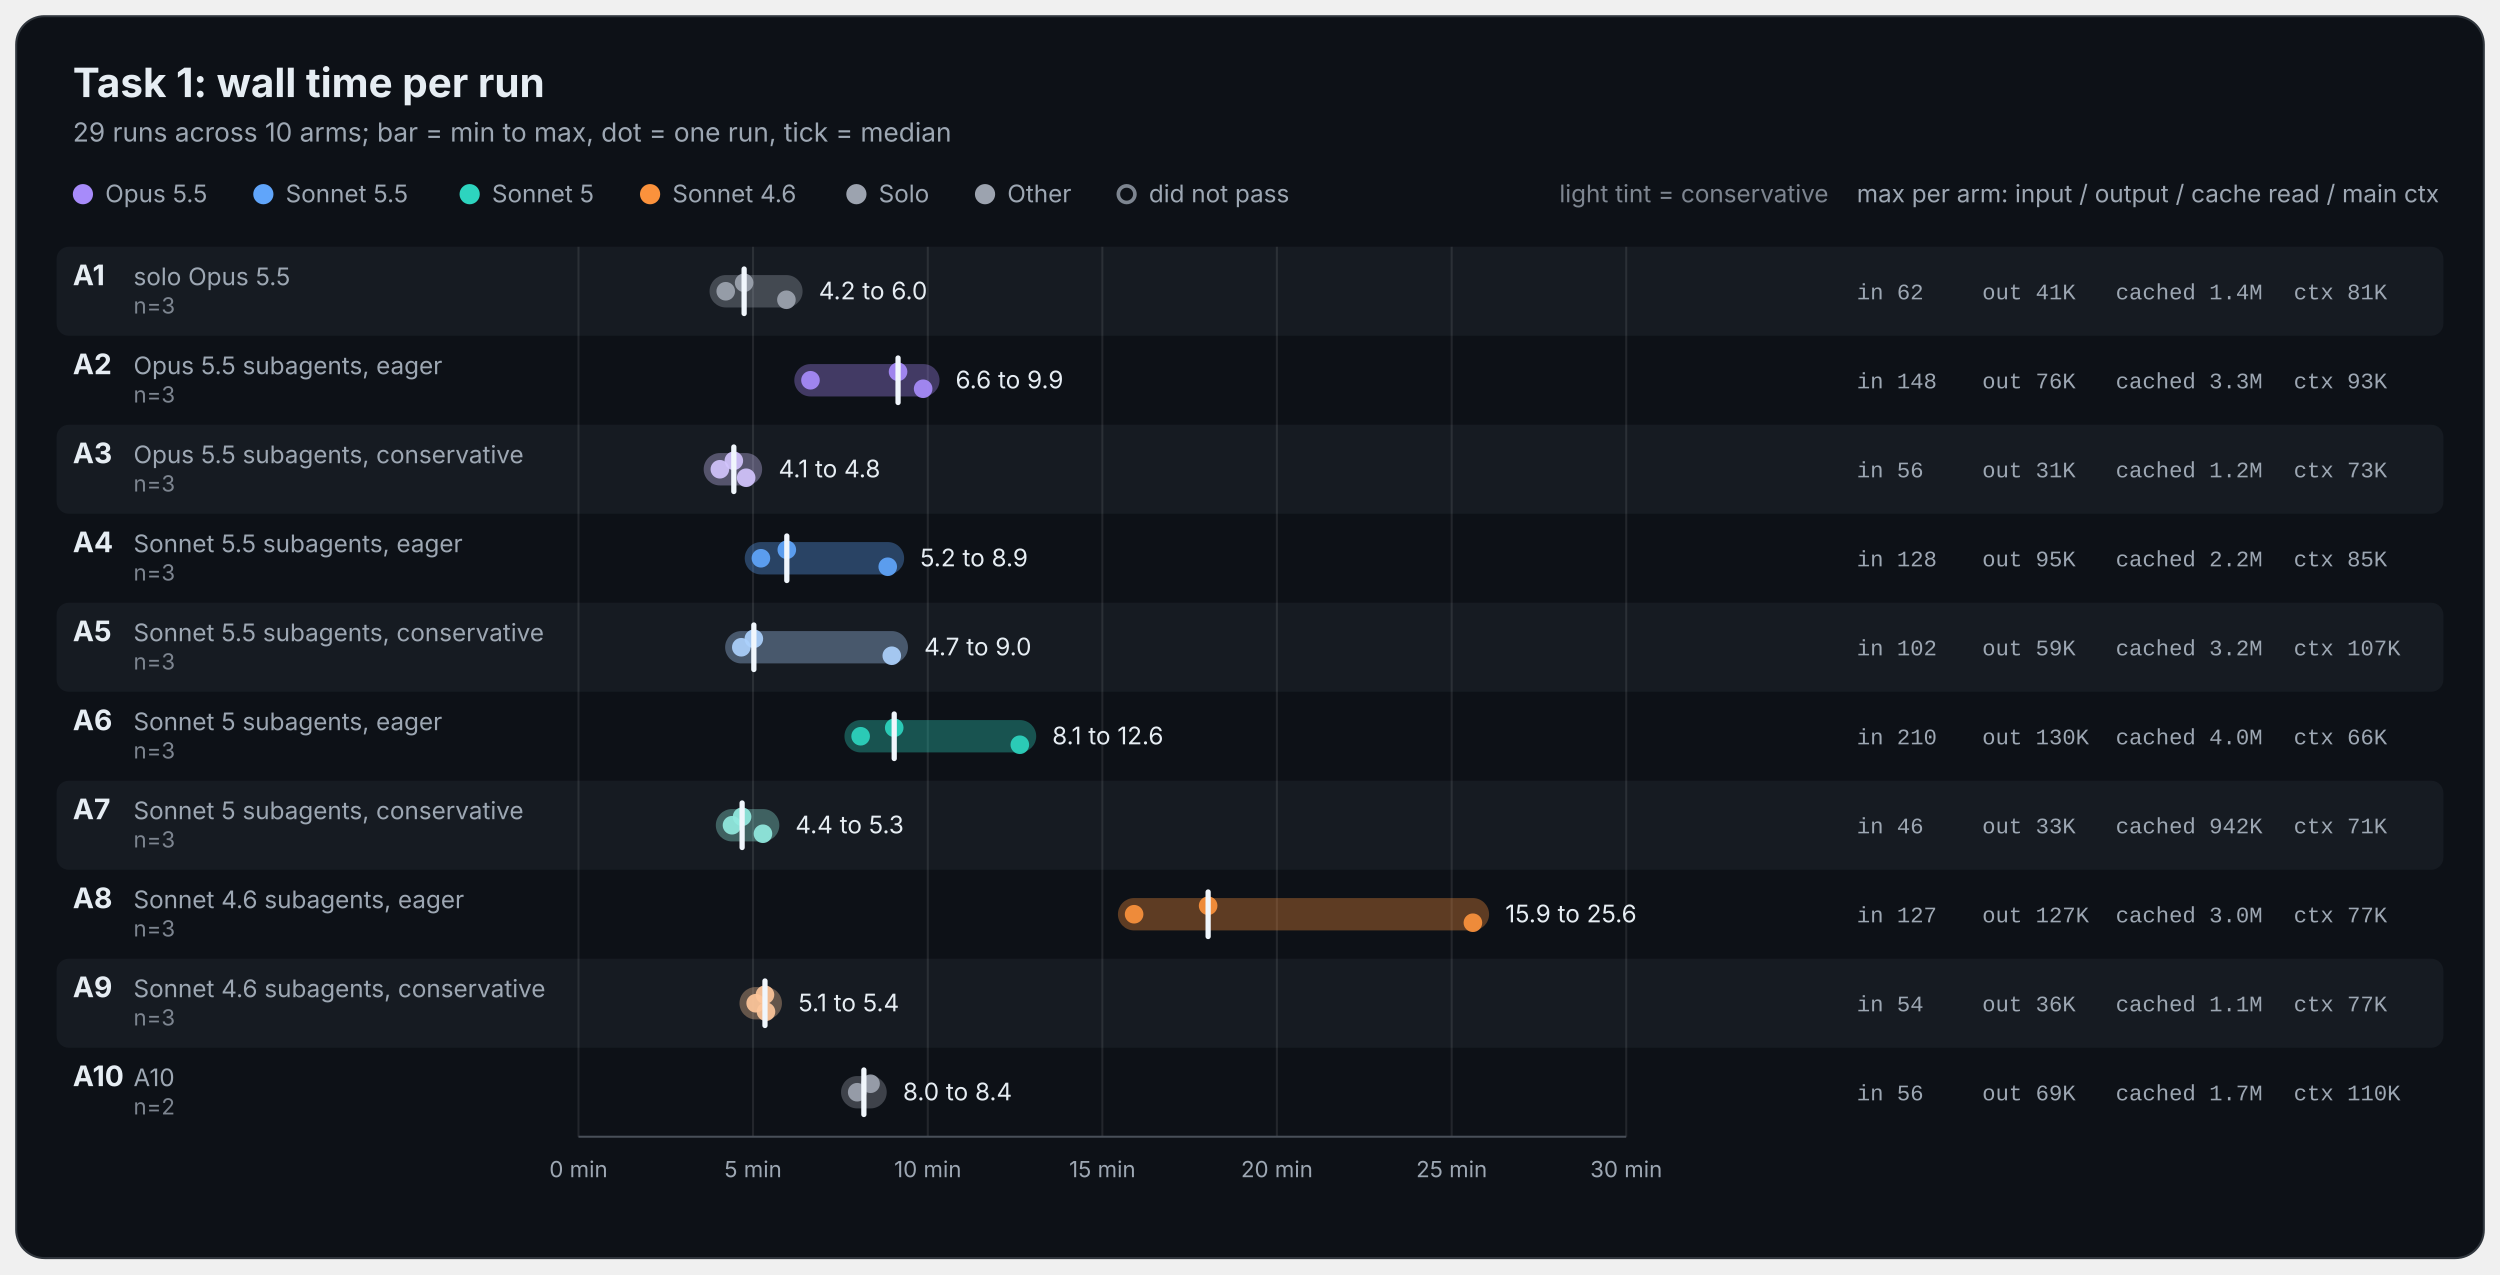
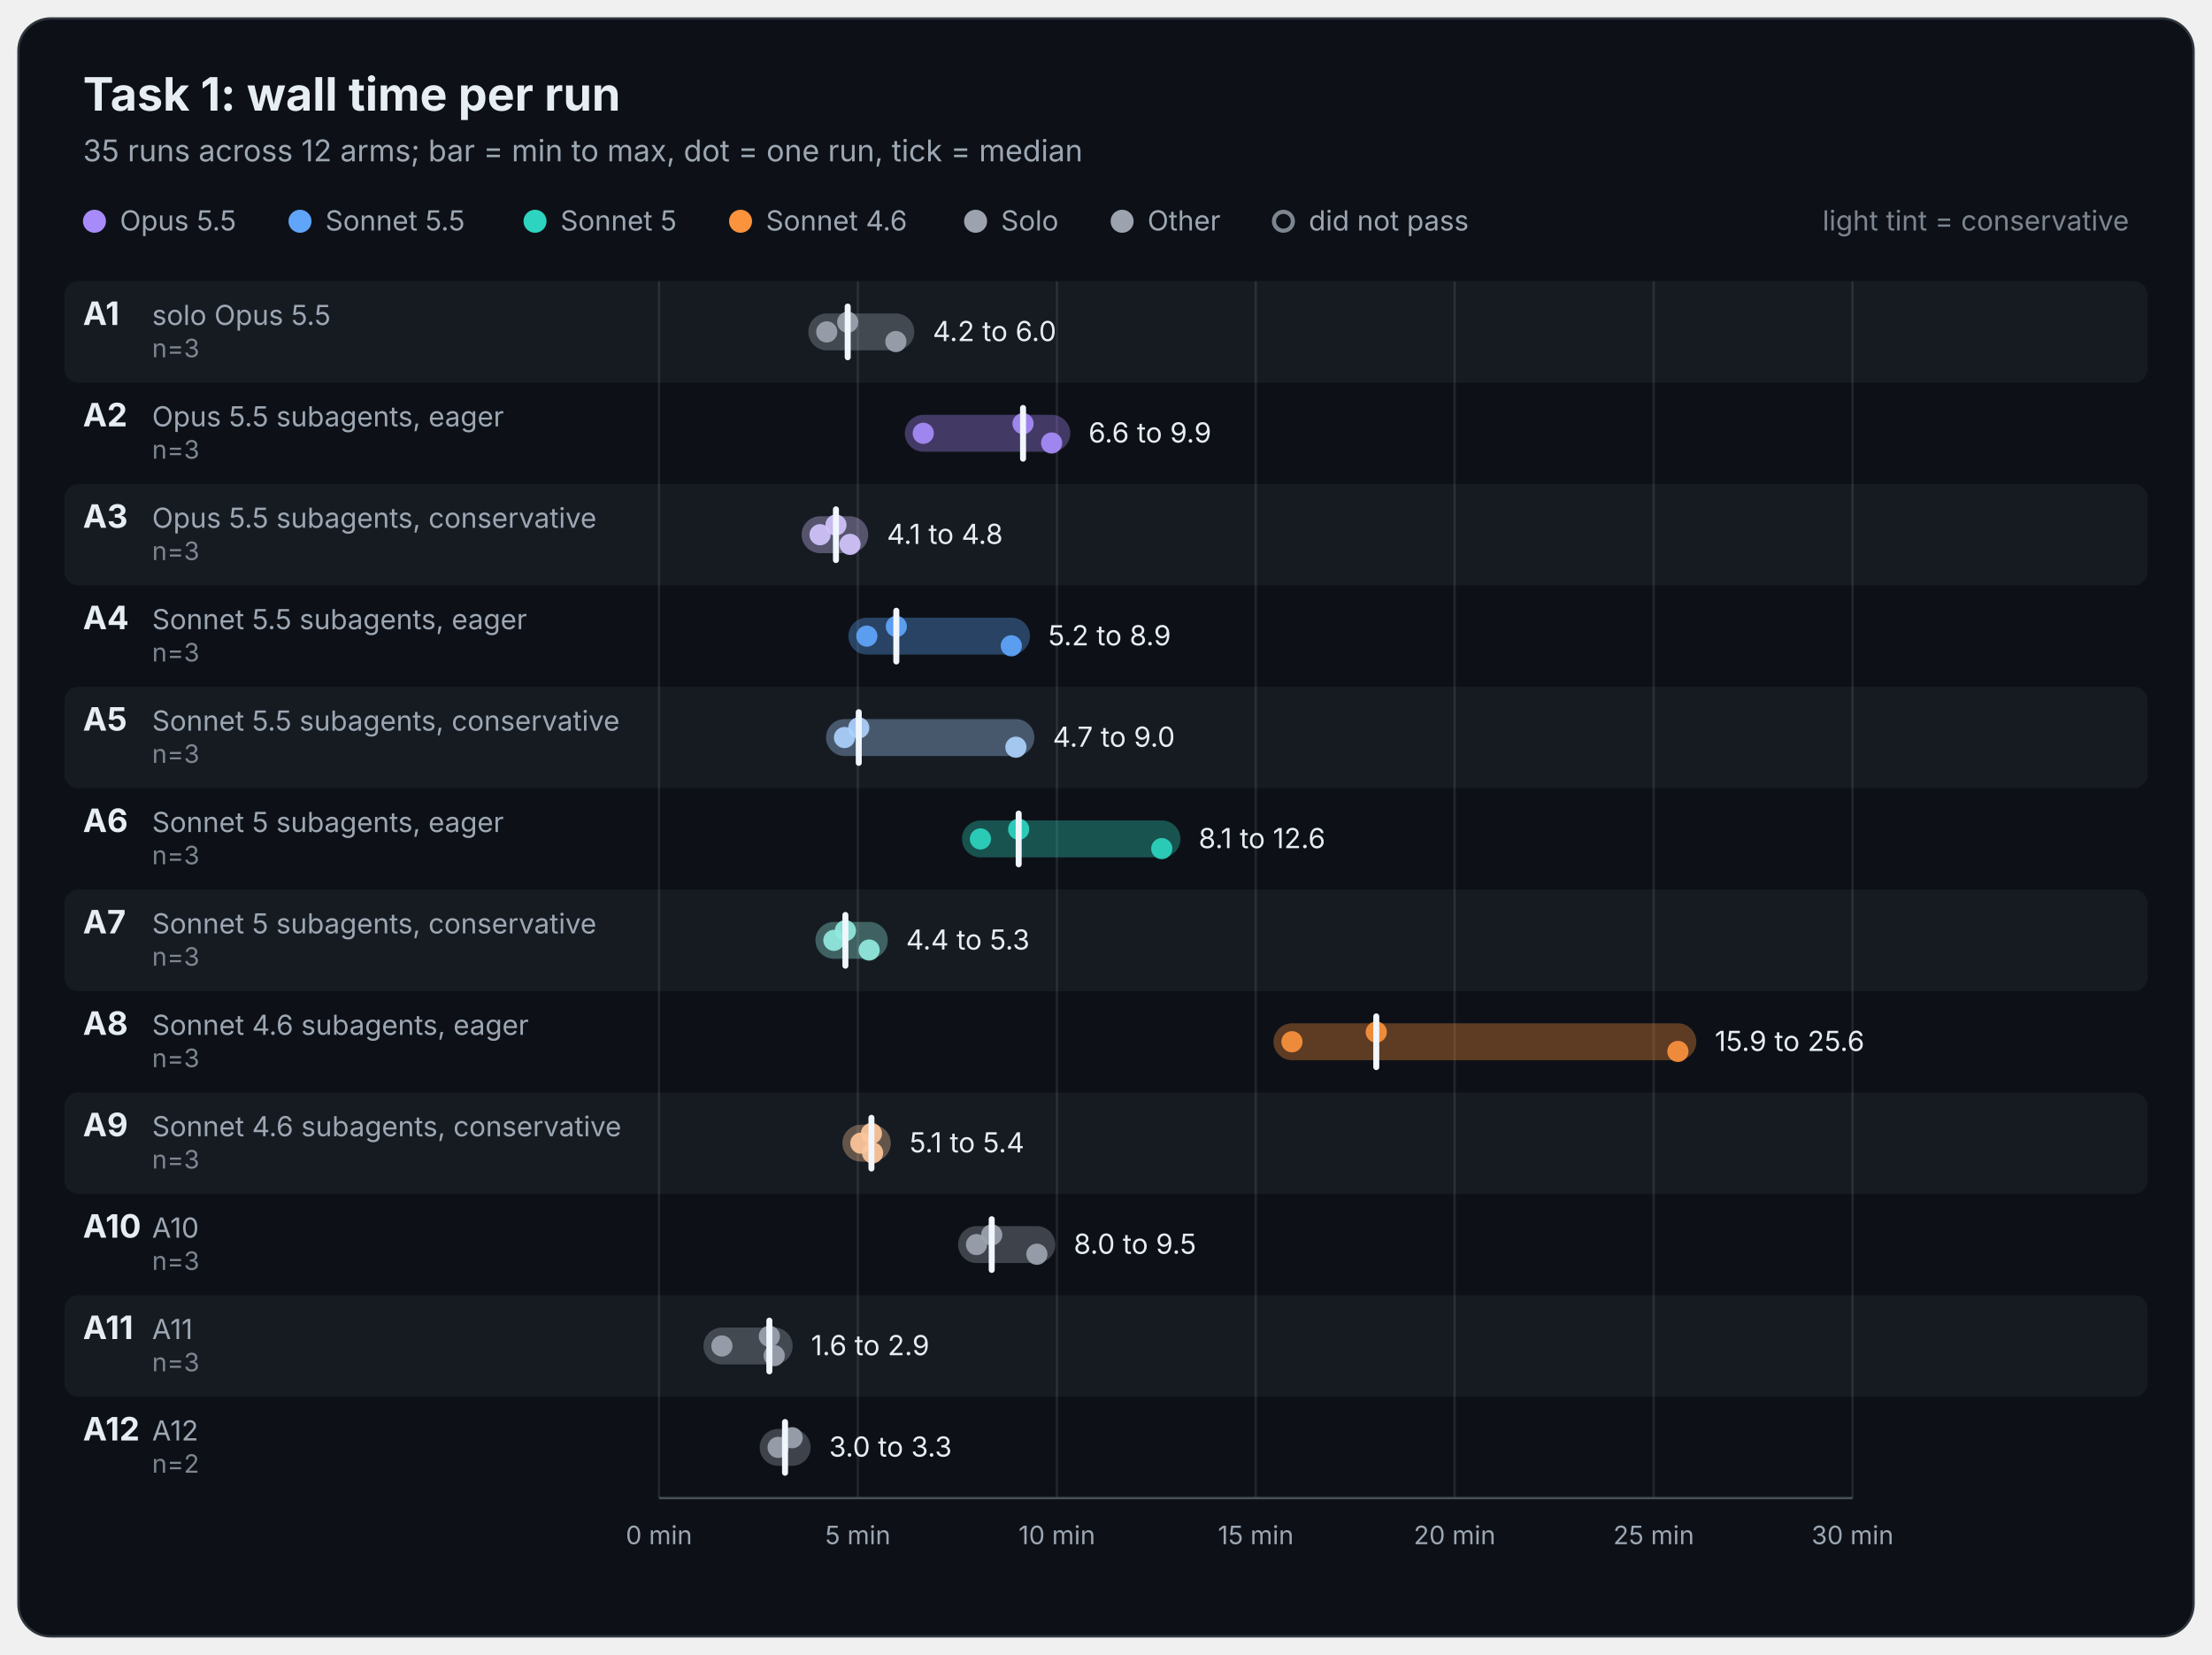
- <svg xmlns="http://www.w3.org/2000/svg" width="1236" height="630.0" viewBox="0 0 1236 630.0" role="img" aria-label="Task 1: wall time per run" font-family="-apple-system, &quot;Segoe UI&quot;, Inter, Roboto, &quot;Helvetica Neue&quot;, Arial, sans-serif">
-   <rect x="8" y="8" width="1220" height="614.0" rx="14" fill="#0d1117" stroke="#30363d" stroke-width="1" />
+ <svg xmlns="http://www.w3.org/2000/svg" width="960" height="718.0" viewBox="0 0 960 718.0" role="img" aria-label="Task 1: wall time per run" font-family="-apple-system, &quot;Segoe UI&quot;, Inter, Roboto, &quot;Helvetica Neue&quot;, Arial, sans-serif">
+   <rect x="8" y="8" width="944" height="702.0" rx="14" fill="#0d1117" stroke="#30363d" stroke-width="1" />
  <text x="36.0" y="48.0" font-size="20" font-weight="700" fill="#e6edf3" text-anchor="start">Task 1: wall time per run</text>
-   <text x="36.0" y="70.0" font-size="13" font-weight="400" fill="#9da7b3" text-anchor="start">29 runs across 10 arms; bar = min to max, dot = one run, tick = median</text>
+   <text x="36.0" y="70.0" font-size="13" font-weight="400" fill="#9da7b3" text-anchor="start">35 runs across 12 arms; bar = min to max, dot = one run, tick = median</text>
  <circle cx="41.0" cy="96.0" r="5" fill="#a78bfa" />
  <text x="52.0" y="100.0" font-size="12" font-weight="400" fill="#9da7b3" text-anchor="start">Opus 5.5</text>
  <circle cx="130.2" cy="96.0" r="5" fill="#60a5fa" />
  <text x="141.2" y="100.0" font-size="12" font-weight="400" fill="#9da7b3" text-anchor="start">Sonnet 5.5</text>
  <circle cx="232.2" cy="96.0" r="5" fill="#2dd4bf" />
  <text x="243.2" y="100.0" font-size="12" font-weight="400" fill="#9da7b3" text-anchor="start">Sonnet 5</text>
  <circle cx="321.4" cy="96.0" r="5" fill="#fb923c" />
  <text x="332.4" y="100.0" font-size="12" font-weight="400" fill="#9da7b3" text-anchor="start">Sonnet 4.6</text>
  <circle cx="423.4" cy="96.0" r="5" fill="#9ca3af" />
  <text x="434.4" y="100.0" font-size="12" font-weight="400" fill="#9da7b3" text-anchor="start">Solo</text>
  <circle cx="487.0" cy="96.0" r="5" fill="#9ca3af" />
  <text x="498.0" y="100.0" font-size="12" font-weight="400" fill="#9da7b3" text-anchor="start">Other</text>
  <circle cx="557.0" cy="96.0" r="4.1" fill="#0d1117" stroke="#7d8590" stroke-width="1.8" />
  <text x="568.0" y="100.0" font-size="12" font-weight="400" fill="#9da7b3" text-anchor="start">did not pass</text>
-   <text x="904.0" y="100.0" font-size="12" font-weight="400" fill="#7d8590" text-anchor="end">light tint = conservative</text>
-   <text x="918.0" y="100.0" font-size="12" font-weight="400" fill="#9da7b3" text-anchor="start">max per arm: input / output / cache read / main ctx</text>
-   <rect x="28" y="122.0" width="1180.0" height="44" rx="6" fill="#161b22" />
-   <rect x="28" y="210.0" width="1180.0" height="44" rx="6" fill="#161b22" />
-   <rect x="28" y="298.0" width="1180.0" height="44" rx="6" fill="#161b22" />
-   <rect x="28" y="386.0" width="1180.0" height="44" rx="6" fill="#161b22" />
-   <rect x="28" y="474.0" width="1180.0" height="44" rx="6" fill="#161b22" />
-   <line x1="286.0" y1="122.0" x2="286.0" y2="562.0" stroke="#ffffff" stroke-opacity="0.09" stroke-width="1" />
-   <text x="286.0" y="582.0" font-size="11" font-weight="400" fill="#9da7b3" text-anchor="middle">0 min</text>
-   <line x1="372.3" y1="122.0" x2="372.3" y2="562.0" stroke="#ffffff" stroke-opacity="0.09" stroke-width="1" />
-   <text x="372.3" y="582.0" font-size="11" font-weight="400" fill="#9da7b3" text-anchor="middle">5 min</text>
-   <line x1="458.7" y1="122.0" x2="458.7" y2="562.0" stroke="#ffffff" stroke-opacity="0.09" stroke-width="1" />
-   <text x="458.7" y="582.0" font-size="11" font-weight="400" fill="#9da7b3" text-anchor="middle">10 min</text>
-   <line x1="545.0" y1="122.0" x2="545.0" y2="562.0" stroke="#ffffff" stroke-opacity="0.09" stroke-width="1" />
-   <text x="545.0" y="582.0" font-size="11" font-weight="400" fill="#9da7b3" text-anchor="middle">15 min</text>
-   <line x1="631.3" y1="122.0" x2="631.3" y2="562.0" stroke="#ffffff" stroke-opacity="0.09" stroke-width="1" />
-   <text x="631.3" y="582.0" font-size="11" font-weight="400" fill="#9da7b3" text-anchor="middle">20 min</text>
-   <line x1="717.7" y1="122.0" x2="717.7" y2="562.0" stroke="#ffffff" stroke-opacity="0.09" stroke-width="1" />
-   <text x="717.7" y="582.0" font-size="11" font-weight="400" fill="#9da7b3" text-anchor="middle">25 min</text>
-   <line x1="804.0" y1="122.0" x2="804.0" y2="562.0" stroke="#ffffff" stroke-opacity="0.09" stroke-width="1" />
-   <text x="804.0" y="582.0" font-size="11" font-weight="400" fill="#9da7b3" text-anchor="middle">30 min</text>
-   <line x1="286.0" y1="562.0" x2="804.0" y2="562.0" stroke="#484f58" stroke-width="1" />
+   <text x="924.0" y="100.0" font-size="12" font-weight="400" fill="#7d8590" text-anchor="end">light tint = conservative</text>
+   <rect x="28" y="122.0" width="904.0" height="44" rx="6" fill="#161b22" />
+   <rect x="28" y="210.0" width="904.0" height="44" rx="6" fill="#161b22" />
+   <rect x="28" y="298.0" width="904.0" height="44" rx="6" fill="#161b22" />
+   <rect x="28" y="386.0" width="904.0" height="44" rx="6" fill="#161b22" />
+   <rect x="28" y="474.0" width="904.0" height="44" rx="6" fill="#161b22" />
+   <rect x="28" y="562.0" width="904.0" height="44" rx="6" fill="#161b22" />
+   <line x1="286.0" y1="122.0" x2="286.0" y2="650.0" stroke="#ffffff" stroke-opacity="0.09" stroke-width="1" />
+   <text x="286.0" y="670.0" font-size="11" font-weight="400" fill="#9da7b3" text-anchor="middle">0 min</text>
+   <line x1="372.3" y1="122.0" x2="372.3" y2="650.0" stroke="#ffffff" stroke-opacity="0.09" stroke-width="1" />
+   <text x="372.3" y="670.0" font-size="11" font-weight="400" fill="#9da7b3" text-anchor="middle">5 min</text>
+   <line x1="458.7" y1="122.0" x2="458.7" y2="650.0" stroke="#ffffff" stroke-opacity="0.09" stroke-width="1" />
+   <text x="458.7" y="670.0" font-size="11" font-weight="400" fill="#9da7b3" text-anchor="middle">10 min</text>
+   <line x1="545.0" y1="122.0" x2="545.0" y2="650.0" stroke="#ffffff" stroke-opacity="0.09" stroke-width="1" />
+   <text x="545.0" y="670.0" font-size="11" font-weight="400" fill="#9da7b3" text-anchor="middle">15 min</text>
+   <line x1="631.3" y1="122.0" x2="631.3" y2="650.0" stroke="#ffffff" stroke-opacity="0.09" stroke-width="1" />
+   <text x="631.3" y="670.0" font-size="11" font-weight="400" fill="#9da7b3" text-anchor="middle">20 min</text>
+   <line x1="717.7" y1="122.0" x2="717.7" y2="650.0" stroke="#ffffff" stroke-opacity="0.09" stroke-width="1" />
+   <text x="717.7" y="670.0" font-size="11" font-weight="400" fill="#9da7b3" text-anchor="middle">25 min</text>
+   <line x1="804.0" y1="122.0" x2="804.0" y2="650.0" stroke="#ffffff" stroke-opacity="0.09" stroke-width="1" />
+   <text x="804.0" y="670.0" font-size="11" font-weight="400" fill="#9da7b3" text-anchor="middle">30 min</text>
+   <line x1="286.0" y1="650.0" x2="804.0" y2="650.0" stroke="#484f58" stroke-width="1" />
  <text x="36.0" y="141.0" font-size="14" font-weight="700" fill="#e6edf3" text-anchor="start">A1</text>
  <text x="66.0" y="141.0" font-size="12" font-weight="400" fill="#9da7b3" text-anchor="start">solo Opus 5.5</text>
  <text x="66.0" y="155.0" font-size="11" font-weight="400" fill="#7d8590" text-anchor="start">n=3</text>
  <rect x="350.8" y="136.0" width="46.0" height="16" rx="8.0" fill="#9ca3af" fill-opacity="0.34" />
  <circle cx="358.8" cy="144.0" r="4.6" fill="#9ca3af" fill-opacity="0.92" />
  <circle cx="367.9" cy="139.8" r="4.6" fill="#9ca3af" fill-opacity="0.92" />
  <circle cx="388.8" cy="148.2" r="4.6" fill="#9ca3af" fill-opacity="0.92" />
  <line x1="367.9" y1="133.0" x2="367.9" y2="155.0" stroke="#f0f6fc" stroke-width="2.6" stroke-linecap="round" />
  <text x="404.8" y="148.0" font-size="12" font-weight="400" fill="#e6edf3" text-anchor="start">4.2 to 6.0</text>
-   <text x="918.0" y="148.0" font-size="11" fill="#9da7b3" font-family="ui-monospace, SFMono-Regular, Menlo, Consolas, &quot;Liberation Mono&quot;, monospace">in 62</text>
-   <text x="980.0" y="148.0" font-size="11" fill="#9da7b3" font-family="ui-monospace, SFMono-Regular, Menlo, Consolas, &quot;Liberation Mono&quot;, monospace">out 41K</text>
-   <text x="1046.0" y="148.0" font-size="11" fill="#9da7b3" font-family="ui-monospace, SFMono-Regular, Menlo, Consolas, &quot;Liberation Mono&quot;, monospace">cached 1.4M</text>
-   <text x="1134.0" y="148.0" font-size="11" fill="#9da7b3" font-family="ui-monospace, SFMono-Regular, Menlo, Consolas, &quot;Liberation Mono&quot;, monospace">ctx 81K</text>
  <text x="36.0" y="185.0" font-size="14" font-weight="700" fill="#e6edf3" text-anchor="start">A2</text>
  <text x="66.0" y="185.0" font-size="12" font-weight="400" fill="#9da7b3" text-anchor="start">Opus 5.5 subagents, eager</text>
  <text x="66.0" y="199.0" font-size="11" font-weight="400" fill="#7d8590" text-anchor="start">n=3</text>
  <rect x="392.7" y="180.0" width="71.8" height="16" rx="8.0" fill="#a78bfa" fill-opacity="0.34" />
  <circle cx="400.7" cy="188.0" r="4.6" fill="#a78bfa" fill-opacity="0.92" />
  <circle cx="444.0" cy="183.8" r="4.6" fill="#a78bfa" fill-opacity="0.92" />
  <circle cx="456.4" cy="192.2" r="4.6" fill="#a78bfa" fill-opacity="0.92" />
  <line x1="444.0" y1="177.0" x2="444.0" y2="199.0" stroke="#f0f6fc" stroke-width="2.6" stroke-linecap="round" />
  <text x="472.4" y="192.0" font-size="12" font-weight="400" fill="#e6edf3" text-anchor="start">6.6 to 9.9</text>
-   <text x="918.0" y="192.0" font-size="11" fill="#9da7b3" font-family="ui-monospace, SFMono-Regular, Menlo, Consolas, &quot;Liberation Mono&quot;, monospace">in 148</text>
-   <text x="980.0" y="192.0" font-size="11" fill="#9da7b3" font-family="ui-monospace, SFMono-Regular, Menlo, Consolas, &quot;Liberation Mono&quot;, monospace">out 76K</text>
-   <text x="1046.0" y="192.0" font-size="11" fill="#9da7b3" font-family="ui-monospace, SFMono-Regular, Menlo, Consolas, &quot;Liberation Mono&quot;, monospace">cached 3.3M</text>
-   <text x="1134.0" y="192.0" font-size="11" fill="#9da7b3" font-family="ui-monospace, SFMono-Regular, Menlo, Consolas, &quot;Liberation Mono&quot;, monospace">ctx 93K</text>
  <text x="36.0" y="229.0" font-size="14" font-weight="700" fill="#e6edf3" text-anchor="start">A3</text>
  <text x="66.0" y="229.0" font-size="12" font-weight="400" fill="#9da7b3" text-anchor="start">Opus 5.5 subagents, conservative</text>
  <text x="66.0" y="243.0" font-size="11" font-weight="400" fill="#7d8590" text-anchor="start">n=3</text>
  <rect x="347.9" y="224.0" width="28.9" height="16" rx="8.0" fill="#d1c3fc" fill-opacity="0.34" />
  <circle cx="355.9" cy="232.0" r="4.6" fill="#d1c3fc" fill-opacity="0.92" />
  <circle cx="362.8" cy="227.8" r="4.6" fill="#d1c3fc" fill-opacity="0.92" />
  <circle cx="368.9" cy="236.2" r="4.6" fill="#d1c3fc" fill-opacity="0.92" />
  <line x1="362.8" y1="221.0" x2="362.8" y2="243.0" stroke="#f0f6fc" stroke-width="2.6" stroke-linecap="round" />
  <text x="384.9" y="236.0" font-size="12" font-weight="400" fill="#e6edf3" text-anchor="start">4.1 to 4.8</text>
-   <text x="918.0" y="236.0" font-size="11" fill="#9da7b3" font-family="ui-monospace, SFMono-Regular, Menlo, Consolas, &quot;Liberation Mono&quot;, monospace">in 56</text>
-   <text x="980.0" y="236.0" font-size="11" fill="#9da7b3" font-family="ui-monospace, SFMono-Regular, Menlo, Consolas, &quot;Liberation Mono&quot;, monospace">out 31K</text>
-   <text x="1046.0" y="236.0" font-size="11" fill="#9da7b3" font-family="ui-monospace, SFMono-Regular, Menlo, Consolas, &quot;Liberation Mono&quot;, monospace">cached 1.2M</text>
-   <text x="1134.0" y="236.0" font-size="11" fill="#9da7b3" font-family="ui-monospace, SFMono-Regular, Menlo, Consolas, &quot;Liberation Mono&quot;, monospace">ctx 73K</text>
  <text x="36.0" y="273.0" font-size="14" font-weight="700" fill="#e6edf3" text-anchor="start">A4</text>
  <text x="66.0" y="273.0" font-size="12" font-weight="400" fill="#9da7b3" text-anchor="start">Sonnet 5.5 subagents, eager</text>
  <text x="66.0" y="287.0" font-size="11" font-weight="400" fill="#7d8590" text-anchor="start">n=3</text>
  <rect x="368.2" y="268.0" width="78.8" height="16" rx="8.0" fill="#60a5fa" fill-opacity="0.34" />
  <circle cx="376.2" cy="276.0" r="4.6" fill="#60a5fa" fill-opacity="0.92" />
  <circle cx="389.0" cy="271.8" r="4.6" fill="#60a5fa" fill-opacity="0.92" />
  <circle cx="438.9" cy="280.2" r="4.6" fill="#60a5fa" fill-opacity="0.92" />
  <line x1="389.0" y1="265.0" x2="389.0" y2="287.0" stroke="#f0f6fc" stroke-width="2.6" stroke-linecap="round" />
  <text x="454.9" y="280.0" font-size="12" font-weight="400" fill="#e6edf3" text-anchor="start">5.2 to 8.9</text>
-   <text x="918.0" y="280.0" font-size="11" fill="#9da7b3" font-family="ui-monospace, SFMono-Regular, Menlo, Consolas, &quot;Liberation Mono&quot;, monospace">in 128</text>
-   <text x="980.0" y="280.0" font-size="11" fill="#9da7b3" font-family="ui-monospace, SFMono-Regular, Menlo, Consolas, &quot;Liberation Mono&quot;, monospace">out 95K</text>
-   <text x="1046.0" y="280.0" font-size="11" fill="#9da7b3" font-family="ui-monospace, SFMono-Regular, Menlo, Consolas, &quot;Liberation Mono&quot;, monospace">cached 2.2M</text>
-   <text x="1134.0" y="280.0" font-size="11" fill="#9da7b3" font-family="ui-monospace, SFMono-Regular, Menlo, Consolas, &quot;Liberation Mono&quot;, monospace">ctx 85K</text>
  <text x="36.0" y="317.0" font-size="14" font-weight="700" fill="#e6edf3" text-anchor="start">A5</text>
  <text x="66.0" y="317.0" font-size="12" font-weight="400" fill="#9da7b3" text-anchor="start">Sonnet 5.5 subagents, conservative</text>
  <text x="66.0" y="331.0" font-size="11" font-weight="400" fill="#7d8590" text-anchor="start">n=3</text>
  <rect x="358.5" y="312.0" width="90.4" height="16" rx="8.0" fill="#acd0fc" fill-opacity="0.34" />
  <circle cx="366.5" cy="320.0" r="4.6" fill="#acd0fc" fill-opacity="0.92" />
  <circle cx="372.7" cy="315.8" r="4.6" fill="#acd0fc" fill-opacity="0.92" />
  <circle cx="440.9" cy="324.2" r="4.6" fill="#acd0fc" fill-opacity="0.92" />
  <line x1="372.7" y1="309.0" x2="372.7" y2="331.0" stroke="#f0f6fc" stroke-width="2.6" stroke-linecap="round" />
  <text x="456.9" y="324.0" font-size="12" font-weight="400" fill="#e6edf3" text-anchor="start">4.7 to 9.0</text>
-   <text x="918.0" y="324.0" font-size="11" fill="#9da7b3" font-family="ui-monospace, SFMono-Regular, Menlo, Consolas, &quot;Liberation Mono&quot;, monospace">in 102</text>
-   <text x="980.0" y="324.0" font-size="11" fill="#9da7b3" font-family="ui-monospace, SFMono-Regular, Menlo, Consolas, &quot;Liberation Mono&quot;, monospace">out 59K</text>
-   <text x="1046.0" y="324.0" font-size="11" fill="#9da7b3" font-family="ui-monospace, SFMono-Regular, Menlo, Consolas, &quot;Liberation Mono&quot;, monospace">cached 3.2M</text>
-   <text x="1134.0" y="324.0" font-size="11" fill="#9da7b3" font-family="ui-monospace, SFMono-Regular, Menlo, Consolas, &quot;Liberation Mono&quot;, monospace">ctx 107K</text>
  <text x="36.0" y="361.0" font-size="14" font-weight="700" fill="#e6edf3" text-anchor="start">A6</text>
  <text x="66.0" y="361.0" font-size="12" font-weight="400" fill="#9da7b3" text-anchor="start">Sonnet 5 subagents, eager</text>
  <text x="66.0" y="375.0" font-size="11" font-weight="400" fill="#7d8590" text-anchor="start">n=3</text>
  <rect x="417.5" y="356.0" width="94.8" height="16" rx="8.0" fill="#2dd4bf" fill-opacity="0.34" />
  <circle cx="425.5" cy="364.0" r="4.6" fill="#2dd4bf" fill-opacity="0.92" />
  <circle cx="442.1" cy="359.8" r="4.6" fill="#2dd4bf" fill-opacity="0.92" />
  <circle cx="504.2" cy="368.2" r="4.6" fill="#2dd4bf" fill-opacity="0.92" />
  <line x1="442.1" y1="353.0" x2="442.1" y2="375.0" stroke="#f0f6fc" stroke-width="2.6" stroke-linecap="round" />
  <text x="520.2" y="368.0" font-size="12" font-weight="400" fill="#e6edf3" text-anchor="start">8.1 to 12.6</text>
-   <text x="918.0" y="368.0" font-size="11" fill="#9da7b3" font-family="ui-monospace, SFMono-Regular, Menlo, Consolas, &quot;Liberation Mono&quot;, monospace">in 210</text>
-   <text x="980.0" y="368.0" font-size="11" fill="#9da7b3" font-family="ui-monospace, SFMono-Regular, Menlo, Consolas, &quot;Liberation Mono&quot;, monospace">out 130K</text>
-   <text x="1046.0" y="368.0" font-size="11" fill="#9da7b3" font-family="ui-monospace, SFMono-Regular, Menlo, Consolas, &quot;Liberation Mono&quot;, monospace">cached 4.0M</text>
-   <text x="1134.0" y="368.0" font-size="11" fill="#9da7b3" font-family="ui-monospace, SFMono-Regular, Menlo, Consolas, &quot;Liberation Mono&quot;, monospace">ctx 66K</text>
  <text x="36.0" y="405.0" font-size="14" font-weight="700" fill="#e6edf3" text-anchor="start">A7</text>
  <text x="66.0" y="405.0" font-size="12" font-weight="400" fill="#9da7b3" text-anchor="start">Sonnet 5 subagents, conservative</text>
  <text x="66.0" y="419.0" font-size="11" font-weight="400" fill="#7d8590" text-anchor="start">n=3</text>
  <rect x="353.9" y="400.0" width="31.4" height="16" rx="8.0" fill="#92e9de" fill-opacity="0.34" />
  <circle cx="361.9" cy="408.0" r="4.6" fill="#92e9de" fill-opacity="0.92" />
  <circle cx="366.9" cy="403.8" r="4.6" fill="#92e9de" fill-opacity="0.92" />
  <circle cx="377.2" cy="412.2" r="4.6" fill="#92e9de" fill-opacity="0.92" />
  <line x1="366.9" y1="397.0" x2="366.9" y2="419.0" stroke="#f0f6fc" stroke-width="2.6" stroke-linecap="round" />
  <text x="393.2" y="412.0" font-size="12" font-weight="400" fill="#e6edf3" text-anchor="start">4.4 to 5.3</text>
-   <text x="918.0" y="412.0" font-size="11" fill="#9da7b3" font-family="ui-monospace, SFMono-Regular, Menlo, Consolas, &quot;Liberation Mono&quot;, monospace">in 46</text>
-   <text x="980.0" y="412.0" font-size="11" fill="#9da7b3" font-family="ui-monospace, SFMono-Regular, Menlo, Consolas, &quot;Liberation Mono&quot;, monospace">out 33K</text>
-   <text x="1046.0" y="412.0" font-size="11" fill="#9da7b3" font-family="ui-monospace, SFMono-Regular, Menlo, Consolas, &quot;Liberation Mono&quot;, monospace">cached 942K</text>
-   <text x="1134.0" y="412.0" font-size="11" fill="#9da7b3" font-family="ui-monospace, SFMono-Regular, Menlo, Consolas, &quot;Liberation Mono&quot;, monospace">ctx 71K</text>
  <text x="36.0" y="449.0" font-size="14" font-weight="700" fill="#e6edf3" text-anchor="start">A8</text>
  <text x="66.0" y="449.0" font-size="12" font-weight="400" fill="#9da7b3" text-anchor="start">Sonnet 4.6 subagents, eager</text>
  <text x="66.0" y="463.0" font-size="11" font-weight="400" fill="#7d8590" text-anchor="start">n=3</text>
  <rect x="552.7" y="444.0" width="183.5" height="16" rx="8.0" fill="#fb923c" fill-opacity="0.34" />
  <circle cx="560.7" cy="452.0" r="4.6" fill="#fb923c" fill-opacity="0.92" />
  <circle cx="597.3" cy="447.8" r="4.6" fill="#fb923c" fill-opacity="0.92" />
  <circle cx="728.2" cy="456.2" r="4.6" fill="#fb923c" fill-opacity="0.92" />
  <line x1="597.3" y1="441.0" x2="597.3" y2="463.0" stroke="#f0f6fc" stroke-width="2.6" stroke-linecap="round" />
  <text x="744.2" y="456.0" font-size="12" font-weight="400" fill="#e6edf3" text-anchor="start">15.9 to 25.6</text>
-   <text x="918.0" y="456.0" font-size="11" fill="#9da7b3" font-family="ui-monospace, SFMono-Regular, Menlo, Consolas, &quot;Liberation Mono&quot;, monospace">in 127</text>
-   <text x="980.0" y="456.0" font-size="11" fill="#9da7b3" font-family="ui-monospace, SFMono-Regular, Menlo, Consolas, &quot;Liberation Mono&quot;, monospace">out 127K</text>
-   <text x="1046.0" y="456.0" font-size="11" fill="#9da7b3" font-family="ui-monospace, SFMono-Regular, Menlo, Consolas, &quot;Liberation Mono&quot;, monospace">cached 3.0M</text>
-   <text x="1134.0" y="456.0" font-size="11" fill="#9da7b3" font-family="ui-monospace, SFMono-Regular, Menlo, Consolas, &quot;Liberation Mono&quot;, monospace">ctx 77K</text>
  <text x="36.0" y="493.0" font-size="14" font-weight="700" fill="#e6edf3" text-anchor="start">A9</text>
  <text x="66.0" y="493.0" font-size="12" font-weight="400" fill="#9da7b3" text-anchor="start">Sonnet 4.6 subagents, conservative</text>
  <text x="66.0" y="507.0" font-size="11" font-weight="400" fill="#7d8590" text-anchor="start">n=3</text>
  <rect x="365.6" y="488.0" width="21.0" height="16" rx="8.0" fill="#fdc69a" fill-opacity="0.34" />
  <circle cx="373.6" cy="496.0" r="4.6" fill="#fdc69a" fill-opacity="0.92" />
  <circle cx="378.2" cy="491.8" r="4.6" fill="#fdc69a" fill-opacity="0.92" />
  <circle cx="378.7" cy="500.2" r="4.6" fill="#fdc69a" fill-opacity="0.92" />
  <line x1="378.2" y1="485.0" x2="378.2" y2="507.0" stroke="#f0f6fc" stroke-width="2.6" stroke-linecap="round" />
  <text x="394.7" y="500.0" font-size="12" font-weight="400" fill="#e6edf3" text-anchor="start">5.1 to 5.4</text>
-   <text x="918.0" y="500.0" font-size="11" fill="#9da7b3" font-family="ui-monospace, SFMono-Regular, Menlo, Consolas, &quot;Liberation Mono&quot;, monospace">in 54</text>
-   <text x="980.0" y="500.0" font-size="11" fill="#9da7b3" font-family="ui-monospace, SFMono-Regular, Menlo, Consolas, &quot;Liberation Mono&quot;, monospace">out 36K</text>
-   <text x="1046.0" y="500.0" font-size="11" fill="#9da7b3" font-family="ui-monospace, SFMono-Regular, Menlo, Consolas, &quot;Liberation Mono&quot;, monospace">cached 1.1M</text>
-   <text x="1134.0" y="500.0" font-size="11" fill="#9da7b3" font-family="ui-monospace, SFMono-Regular, Menlo, Consolas, &quot;Liberation Mono&quot;, monospace">ctx 77K</text>
  <text x="36.0" y="537.0" font-size="14" font-weight="700" fill="#e6edf3" text-anchor="start">A10</text>
  <text x="66.0" y="537.0" font-size="12" font-weight="400" fill="#9da7b3" text-anchor="start">A10</text>
-   <text x="66.0" y="551.0" font-size="11" font-weight="400" fill="#7d8590" text-anchor="start">n=2</text>
-   <rect x="415.8" y="532.0" width="22.6" height="16" rx="8.0" fill="#9ca3af" fill-opacity="0.34" />
+   <text x="66.0" y="551.0" font-size="11" font-weight="400" fill="#7d8590" text-anchor="start">n=3</text>
+   <rect x="415.8" y="532.0" width="42.2" height="16" rx="8.0" fill="#9ca3af" fill-opacity="0.34" />
  <circle cx="423.8" cy="540.0" r="4.6" fill="#9ca3af" fill-opacity="0.92" />
  <circle cx="430.4" cy="535.8" r="4.6" fill="#9ca3af" fill-opacity="0.92" />
-   <line x1="427.1" y1="529.0" x2="427.1" y2="551.0" stroke="#f0f6fc" stroke-width="2.6" stroke-linecap="round" />
-   <text x="446.4" y="544.0" font-size="12" font-weight="400" fill="#e6edf3" text-anchor="start">8.0 to 8.4</text>
-   <text x="918.0" y="544.0" font-size="11" fill="#9da7b3" font-family="ui-monospace, SFMono-Regular, Menlo, Consolas, &quot;Liberation Mono&quot;, monospace">in 56</text>
-   <text x="980.0" y="544.0" font-size="11" fill="#9da7b3" font-family="ui-monospace, SFMono-Regular, Menlo, Consolas, &quot;Liberation Mono&quot;, monospace">out 69K</text>
-   <text x="1046.0" y="544.0" font-size="11" fill="#9da7b3" font-family="ui-monospace, SFMono-Regular, Menlo, Consolas, &quot;Liberation Mono&quot;, monospace">cached 1.7M</text>
-   <text x="1134.0" y="544.0" font-size="11" fill="#9da7b3" font-family="ui-monospace, SFMono-Regular, Menlo, Consolas, &quot;Liberation Mono&quot;, monospace">ctx 110K</text>
+   <circle cx="450.0" cy="544.2" r="4.6" fill="#9ca3af" fill-opacity="0.92" />
+   <line x1="430.4" y1="529.0" x2="430.4" y2="551.0" stroke="#f0f6fc" stroke-width="2.6" stroke-linecap="round" />
+   <text x="466.0" y="544.0" font-size="12" font-weight="400" fill="#e6edf3" text-anchor="start">8.0 to 9.5</text>
+   <text x="36.0" y="581.0" font-size="14" font-weight="700" fill="#e6edf3" text-anchor="start">A11</text>
+   <text x="66.0" y="581.0" font-size="12" font-weight="400" fill="#9da7b3" text-anchor="start">A11</text>
+   <text x="66.0" y="595.0" font-size="11" font-weight="400" fill="#7d8590" text-anchor="start">n=3</text>
+   <rect x="305.3" y="576.0" width="38.7" height="16" rx="8.0" fill="#9ca3af" fill-opacity="0.34" />
+   <circle cx="313.3" cy="584.0" r="4.6" fill="#9ca3af" fill-opacity="0.92" />
+   <circle cx="333.9" cy="579.8" r="4.6" fill="#9ca3af" fill-opacity="0.92" />
+   <circle cx="336.0" cy="588.2" r="4.6" fill="#9ca3af" fill-opacity="0.92" />
+   <line x1="333.9" y1="573.0" x2="333.9" y2="595.0" stroke="#f0f6fc" stroke-width="2.6" stroke-linecap="round" />
+   <text x="352.0" y="588.0" font-size="12" font-weight="400" fill="#e6edf3" text-anchor="start">1.6 to 2.9</text>
+   <text x="36.0" y="625.0" font-size="14" font-weight="700" fill="#e6edf3" text-anchor="start">A12</text>
+   <text x="66.0" y="625.0" font-size="12" font-weight="400" fill="#9da7b3" text-anchor="start">A12</text>
+   <text x="66.0" y="639.0" font-size="11" font-weight="400" fill="#7d8590" text-anchor="start">n=2</text>
+   <rect x="329.7" y="620.0" width="22.1" height="16" rx="8.0" fill="#9ca3af" fill-opacity="0.34" />
+   <circle cx="337.7" cy="628.0" r="4.6" fill="#9ca3af" fill-opacity="0.92" />
+   <circle cx="343.8" cy="623.8" r="4.6" fill="#9ca3af" fill-opacity="0.92" />
+   <line x1="340.7" y1="617.0" x2="340.7" y2="639.0" stroke="#f0f6fc" stroke-width="2.6" stroke-linecap="round" />
+   <text x="359.8" y="632.0" font-size="12" font-weight="400" fill="#e6edf3" text-anchor="start">3.0 to 3.3</text>
</svg>
